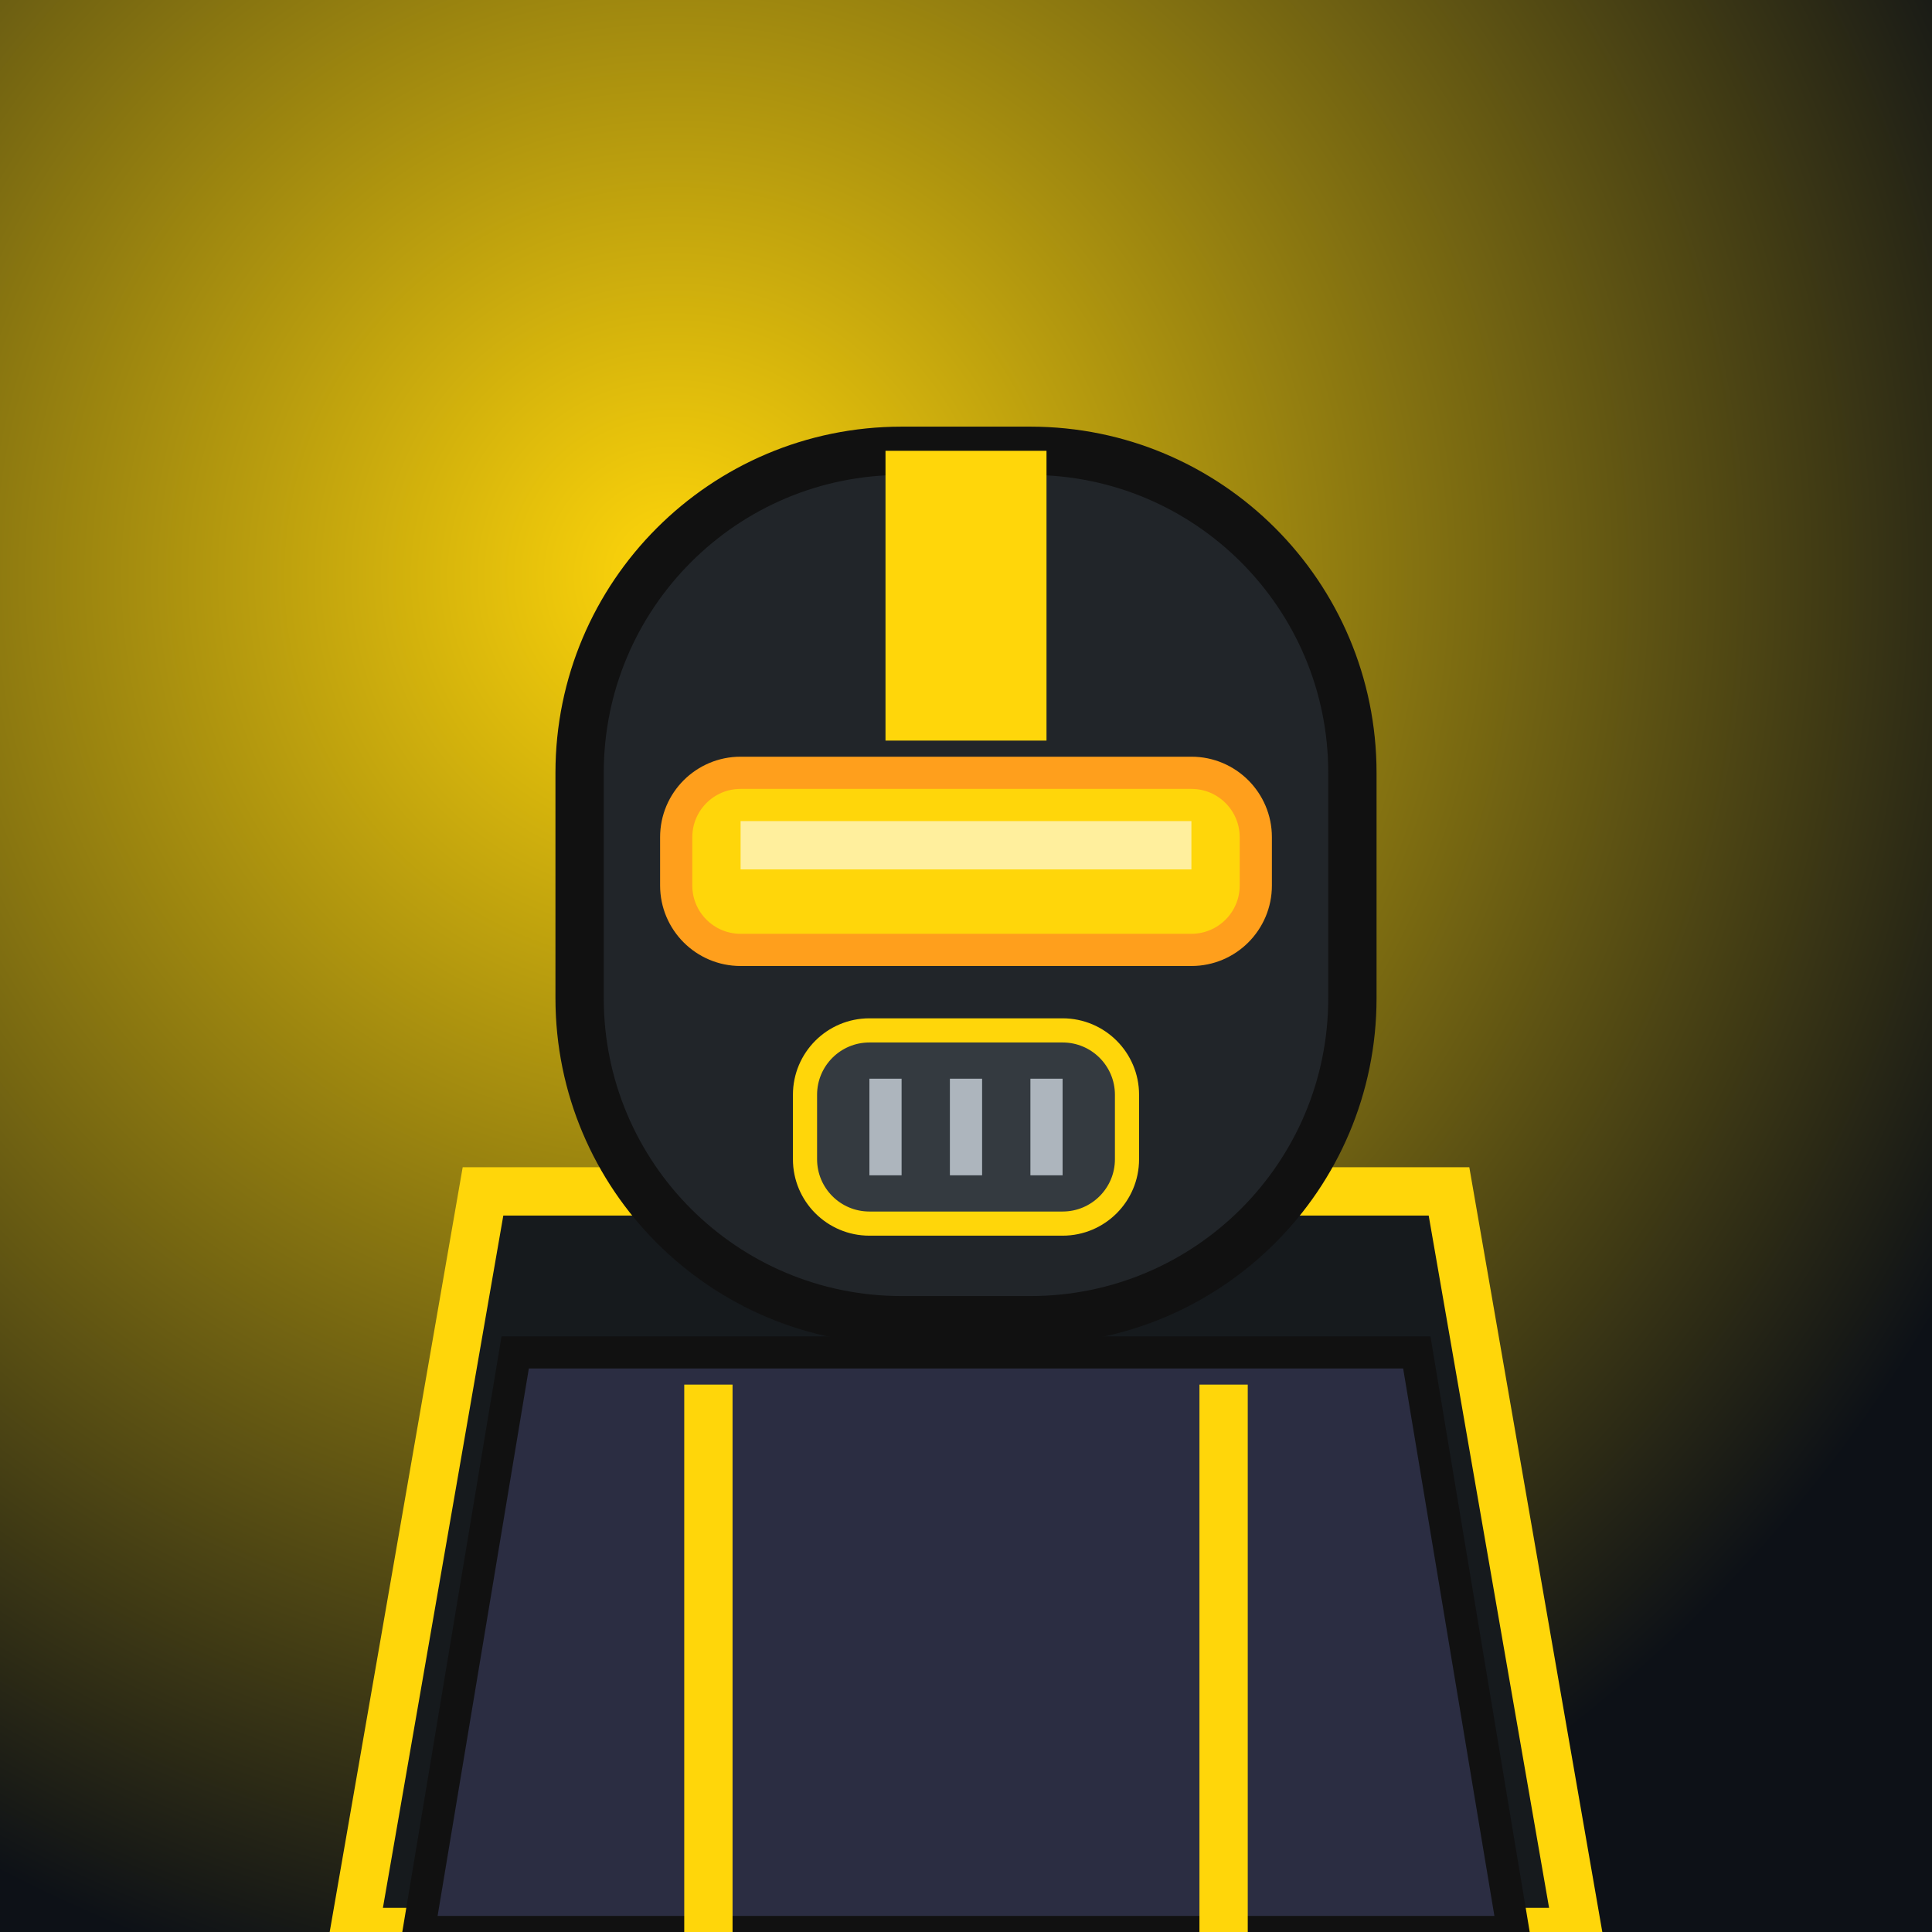
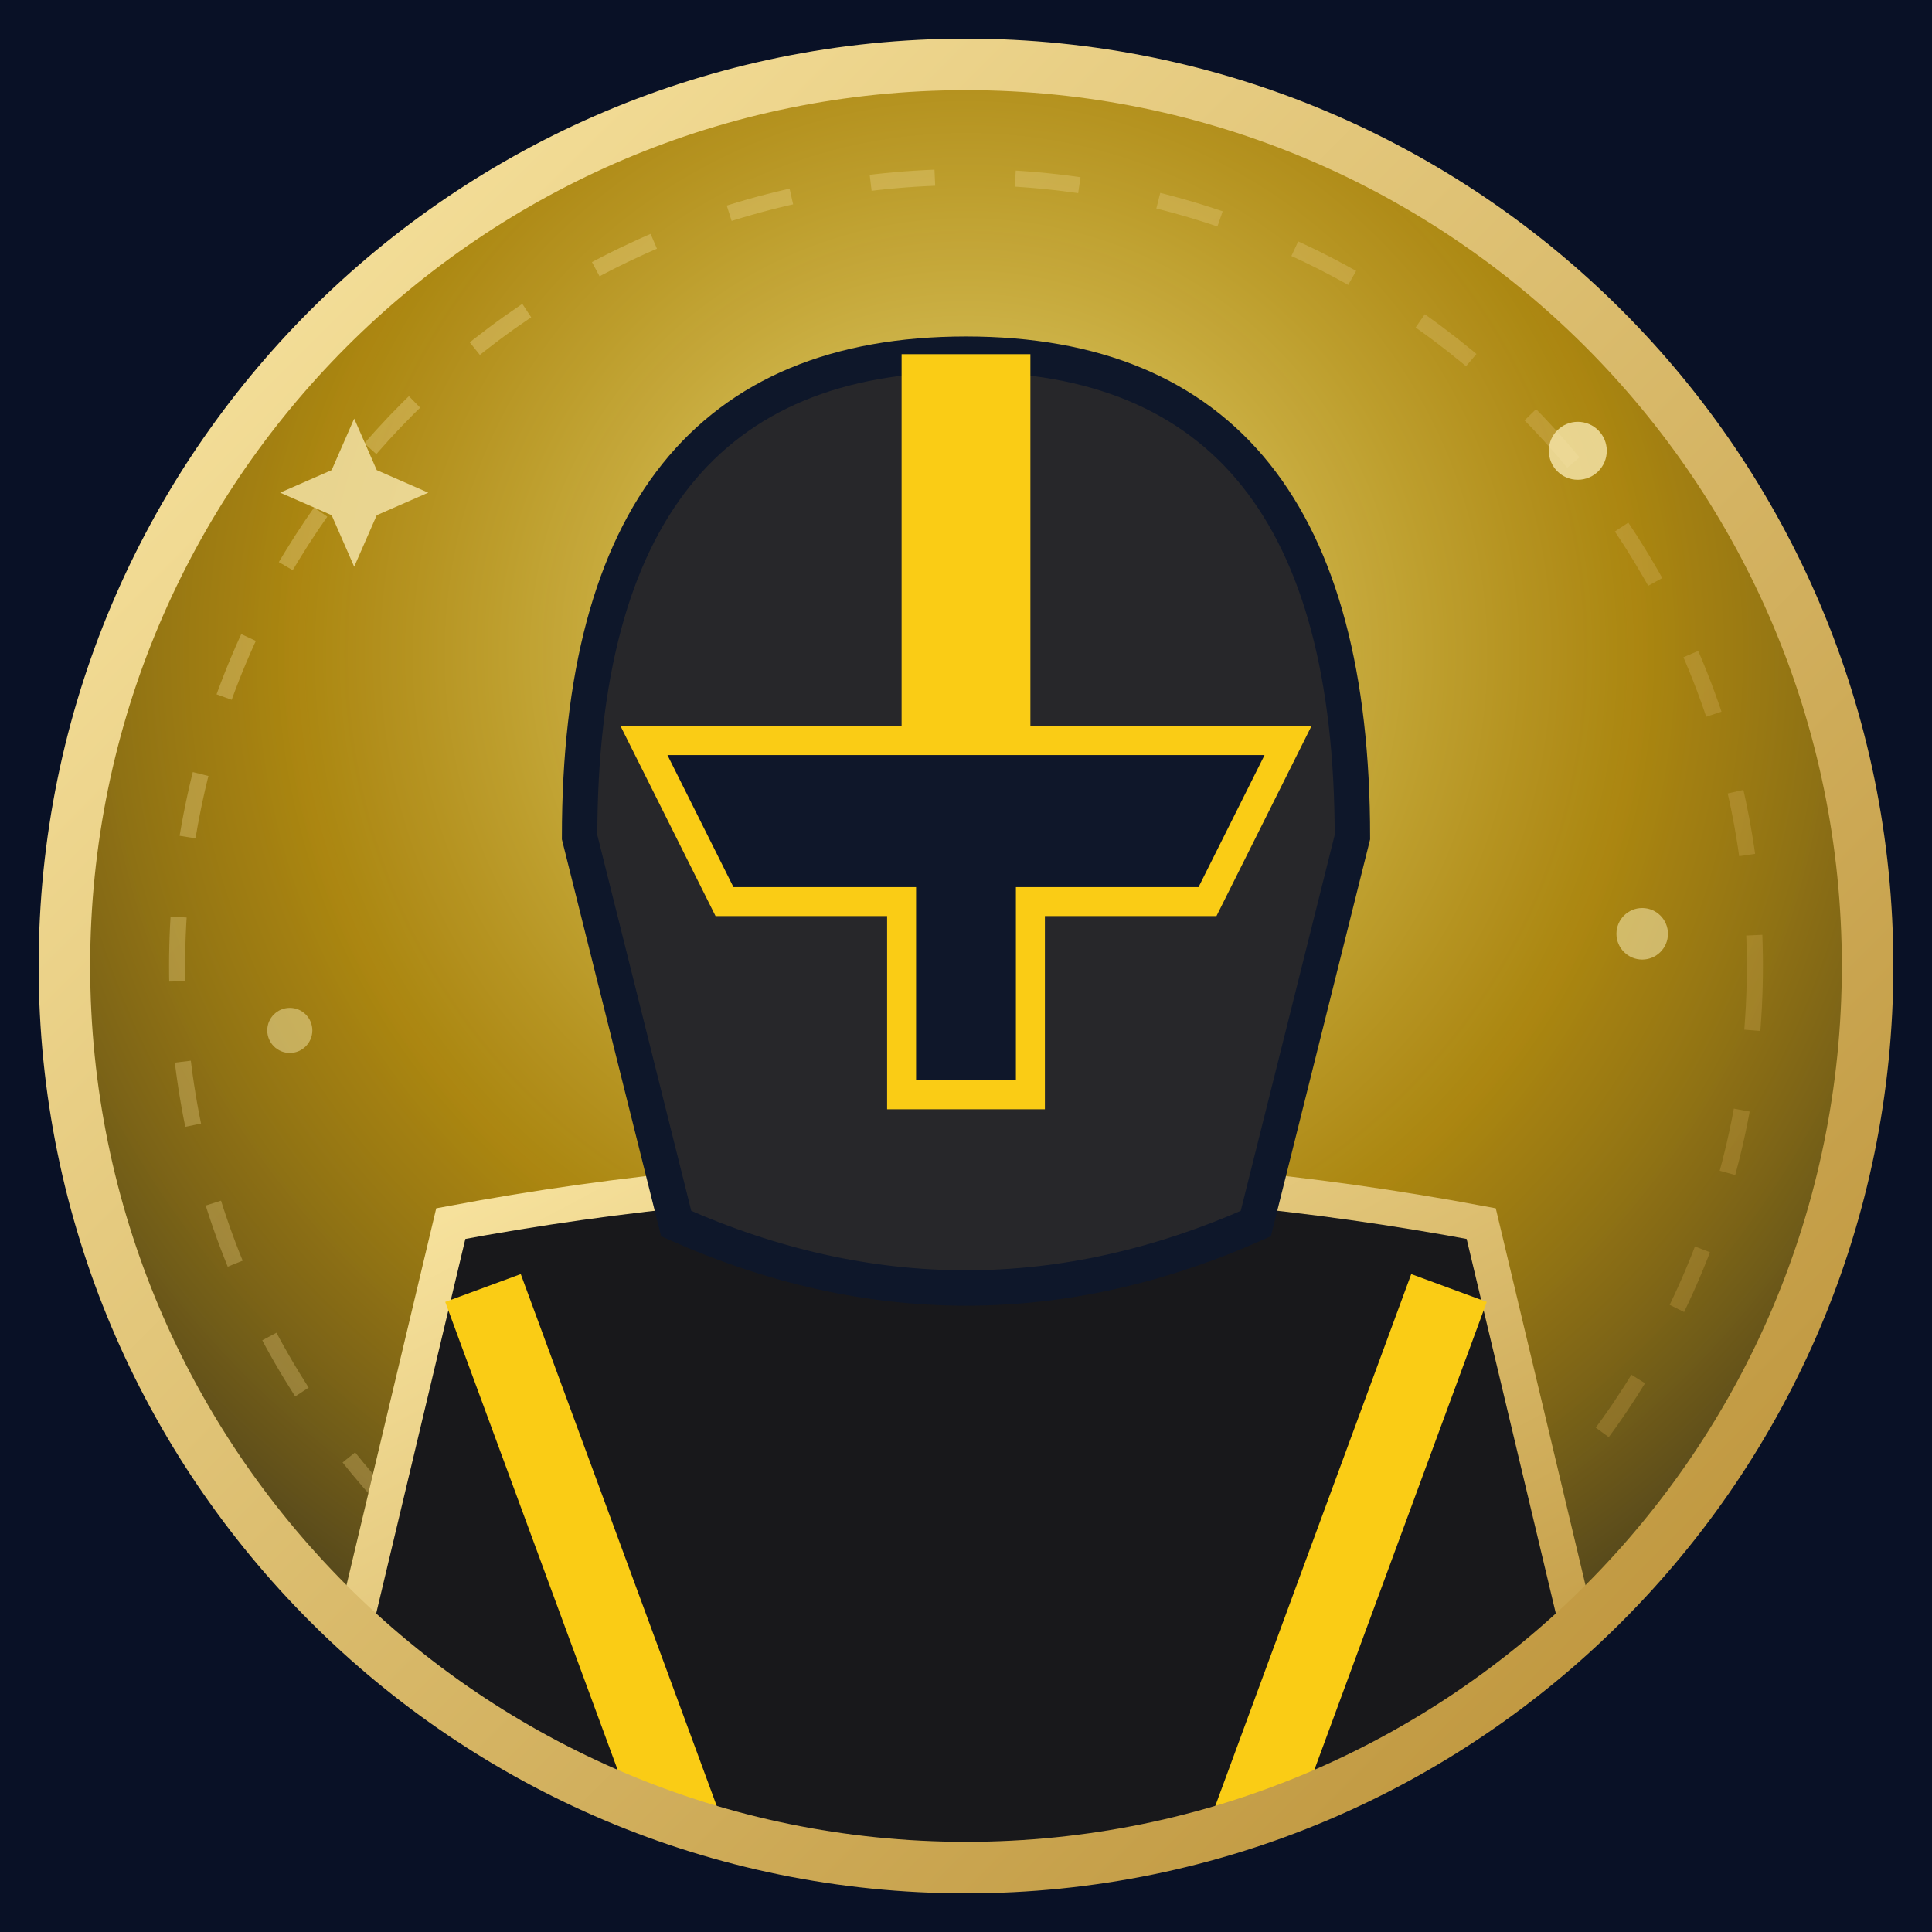
- <svg xmlns="http://www.w3.org/2000/svg" viewBox="0 0 120 120">
+ <svg xmlns="http://www.w3.org/2000/svg" viewBox="0 0 120 120" width="120" height="120">
  <defs>
-     <radialGradient id="bg" cx="35%" cy="30%" r="75%">
-       <stop offset="0%" stop-color="#ffd60a" />
-       <stop offset="100%" stop-color="#0d1117" />
+     <radialGradient id="avhelldiverBg" cx="50%" cy="34%" r="72%">
+       <stop offset="0%" stop-color="#fef08a" stop-opacity="0.92" />
+       <stop offset="48%" stop-color="#eab308" stop-opacity="0.72" />
+       <stop offset="100%" stop-color="#091126" />
    </radialGradient>
+     <linearGradient id="avhelldiverGold" x1="0" y1="0" x2="1" y2="1">
+       <stop offset="0%" stop-color="#fce9a6" />
+       <stop offset="100%" stop-color="#b88d32" />
+     </linearGradient>
+     <clipPath id="avhelldiverClip">
+       <circle cx="60" cy="60" r="56" />
+     </clipPath>
  </defs>
-   <rect width="120" height="120" fill="url(#bg)" />
-   <path d="M22 120 L30 74 L90 74 L98 120 Z" fill="#161a1d" stroke="#ffd60a" stroke-width="3" />
-   <path d="M26 120 L32 84 L88 84 L94 120 Z" fill="#2b2d42" stroke="#111" stroke-width="2" />
-   <line x1="44" y1="86" x2="44" y2="120" stroke="#ffd60a" stroke-width="3" />
-   <line x1="76" y1="86" x2="76" y2="120" stroke="#ffd60a" stroke-width="3" />
-   <rect x="36" y="28" width="48" height="54" rx="20" fill="#212529" stroke="#111" stroke-width="3" />
-   <rect x="55" y="28" width="10" height="18" fill="#ffd60a" />
-   <rect x="42" y="48" width="36" height="11" rx="4" fill="#ffd60a" stroke="#ff9f1c" stroke-width="2" />
-   <rect x="46" y="51" width="28" height="3" fill="#fff" opacity="0.6" />
-   <rect x="50" y="64" width="20" height="12" rx="4" fill="#343a40" stroke="#ffd60a" stroke-width="1.5" />
-   <line x1="55" y1="67" x2="55" y2="73" stroke="#adb5bd" stroke-width="2" />
-   <line x1="60" y1="67" x2="60" y2="73" stroke="#adb5bd" stroke-width="2" />
-   <line x1="65" y1="67" x2="65" y2="73" stroke="#adb5bd" stroke-width="2" />
+   <rect width="120" height="120" fill="#091126" />
+   <g clip-path="url(#avhelldiverClip)">
+     <rect width="120" height="120" fill="url(#avhelldiverBg)" />
+     <circle cx="60" cy="60" r="49" fill="none" stroke="url(#avhelldiverGold)" stroke-width="1" stroke-dasharray="4 5" opacity="0.35" />
+     <g fill="#f7e7ae" opacity="0.8">
+       <path d="M22 26 l1.4 3.2 3.2 1.4 -3.2 1.4 -1.4 3.2 -1.4 -3.2 -3.2 -1.4 3.2 -1.4 Z" />
+       <circle cx="98" cy="28" r="1.8" />
+       <circle cx="18" cy="64" r="1.4" opacity="0.6" />
+       <circle cx="102" cy="58" r="1.6" opacity="0.7" />
+     </g>
+     <path d="M18 118 L28 76 Q60 70 92 76 L102 118 Z" fill="#18181b" stroke="url(#avhelldiverGold)" stroke-width="2.2" />
+     <path d="M30 80 L44 118 M90 80 L76 118" stroke="#facc15" stroke-width="5" />
+     <path d="M36 52 Q36 22 60 22 Q84 22 84 52 L78 76 Q60 84 42 76 Z" fill="#27272a" stroke="#0e172a" stroke-width="2.2" />
+     <path d="M56 22 H64 V46 H56 Z" fill="#facc15" />
+     <path d="M40 46 H80 L75 56 H64 V68 H56 V56 H45 Z" fill="#0f172a" stroke="#facc15" stroke-width="1.8" />
+   </g>
+   <circle cx="60" cy="60" r="56" fill="none" stroke="url(#avhelldiverGold)" stroke-width="3.2" />
</svg>
